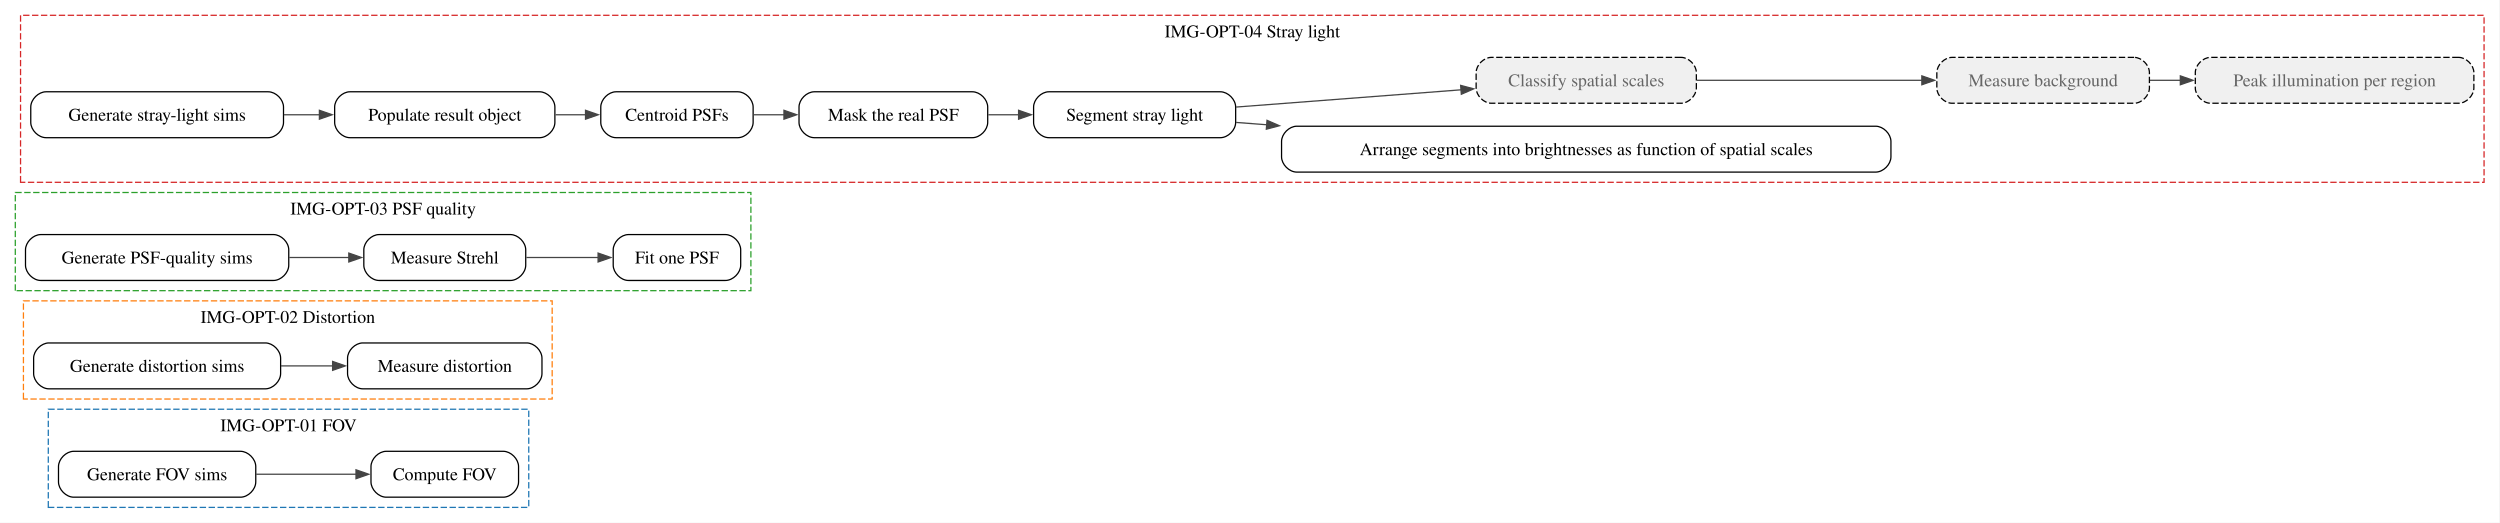
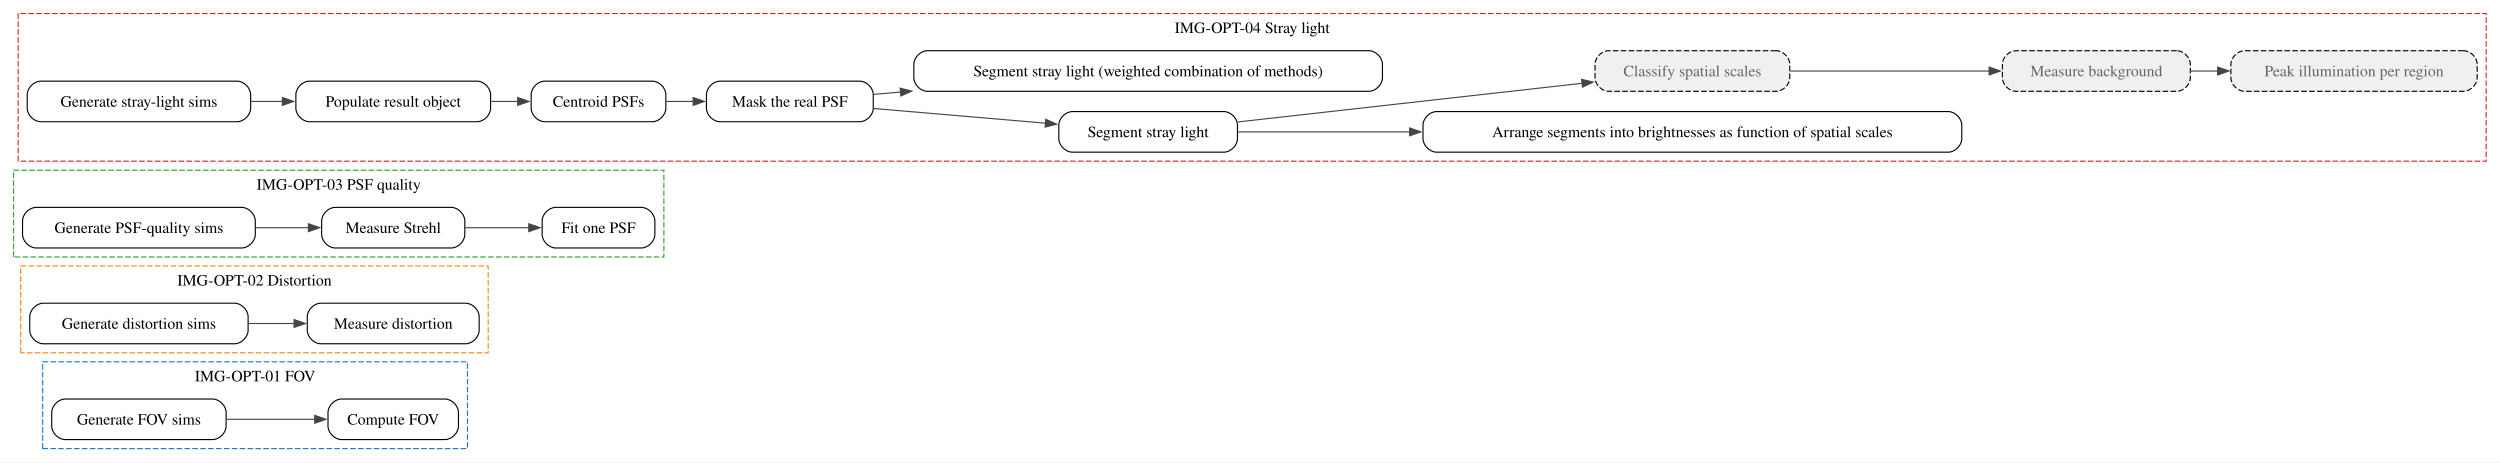
- <svg xmlns="http://www.w3.org/2000/svg" width="1961pt" height="410pt" viewBox="0.00 0.00 1961.00 410.00">
+ <svg xmlns="http://www.w3.org/2000/svg" width="2218pt" height="410pt" viewBox="0.00 0.00 2218.00 410.00">
  <g id="graph0" class="graph" transform="scale(1 1) rotate(0) translate(4 406)">
-     <polygon fill="white" stroke="none" points="-4,4 -4,-406 1956.5,-406 1956.5,4 -4,4" />
+     <polygon fill="white" stroke="none" points="-4,4 -4,-406 2213.75,-406 2213.75,4 -4,4" />
    <g id="clust1" class="cluster">
      <polygon fill="none" stroke="#1f77b4" stroke-dasharray="5,2" points="33.88,-8 33.88,-85 410.75,-85 410.75,-8 33.88,-8" />
      <text xml:space="preserve" text-anchor="middle" x="222.31" y="-67.7" font-family="Times,serif" font-size="14.00">IMG-OPT-01 FOV</text>
    </g>
    <g id="clust2" class="cluster">
      <polygon fill="none" stroke="#ff7f0e" stroke-dasharray="5,2" points="14.38,-93 14.38,-170 429.12,-170 429.12,-93 14.38,-93" />
      <text xml:space="preserve" text-anchor="middle" x="221.75" y="-152.7" font-family="Times,serif" font-size="14.00">IMG-OPT-02 Distortion</text>
    </g>
    <g id="clust3" class="cluster">
      <polygon fill="none" stroke="#2ca02c" stroke-dasharray="5,2" points="8,-178 8,-255 585,-255 585,-178 8,-178" />
      <text xml:space="preserve" text-anchor="middle" x="296.5" y="-237.7" font-family="Times,serif" font-size="14.00">IMG-OPT-03 PSF quality</text>
    </g>
    <g id="clust4" class="cluster">
-       <polygon fill="none" stroke="#d62728" stroke-dasharray="5,2" points="12.12,-263 12.12,-394 1944.5,-394 1944.5,-263 12.12,-263" />
-       <text xml:space="preserve" text-anchor="middle" x="978.31" y="-376.7" font-family="Times,serif" font-size="14.00">IMG-OPT-04 Stray light</text>
+       <polygon fill="none" stroke="#d62728" stroke-dasharray="5,2" points="12.12,-263 12.12,-394 2201.75,-394 2201.75,-263 12.12,-263" />
+       <text xml:space="preserve" text-anchor="middle" x="1106.94" y="-376.7" font-family="Times,serif" font-size="14.00">IMG-OPT-04 Stray light</text>
    </g>
    <g id="node1" class="node">
      <path fill="white" stroke="black" d="M184.62,-52C184.62,-52 53.87,-52 53.87,-52 47.88,-52 41.88,-46 41.88,-40 41.88,-40 41.88,-28 41.88,-28 41.88,-22 47.88,-16 53.88,-16 53.88,-16 184.62,-16 184.62,-16 190.62,-16 196.62,-22 196.62,-28 196.62,-28 196.62,-40 196.62,-40 196.62,-46 190.62,-52 184.62,-52" />
      <text xml:space="preserve" text-anchor="middle" x="119.25" y="-29.32" font-family="Times,serif" font-size="14.00">Generate FOV sims</text>
    </g>
    <g id="node2" class="node">
      <path fill="white" stroke="black" d="M390.75,-52C390.75,-52 299,-52 299,-52 293,-52 287,-46 287,-40 287,-40 287,-28 287,-28 287,-22 293,-16 299,-16 299,-16 390.75,-16 390.75,-16 396.75,-16 402.75,-22 402.75,-28 402.75,-28 402.75,-40 402.75,-40 402.75,-46 396.75,-52 390.75,-52" />
      <text xml:space="preserve" text-anchor="middle" x="344.88" y="-29.32" font-family="Times,serif" font-size="14.00">Compute FOV</text>
    </g>
    <g id="edge1" class="edge">
      <path fill="none" stroke="#444444" d="M196.9,-34C222.33,-34 250.46,-34 275.25,-34" />
      <polygon fill="#444444" stroke="#444444" points="275.24,-37.5 285.24,-34 275.24,-30.5 275.24,-37.5" />
    </g>
    <g id="node3" class="node">
      <path fill="white" stroke="black" d="M204.12,-137C204.12,-137 34.37,-137 34.37,-137 28.38,-137 22.38,-131 22.38,-125 22.38,-125 22.38,-113 22.38,-113 22.38,-107 28.38,-101 34.38,-101 34.38,-101 204.12,-101 204.12,-101 210.12,-101 216.12,-107 216.12,-113 216.12,-113 216.12,-125 216.12,-125 216.12,-131 210.12,-137 204.12,-137" />
      <text xml:space="preserve" text-anchor="middle" x="119.25" y="-114.33" font-family="Times,serif" font-size="14.00">Generate distortion sims</text>
    </g>
    <g id="node4" class="node">
      <path fill="white" stroke="black" d="M409.12,-137C409.12,-137 280.62,-137 280.62,-137 274.62,-137 268.62,-131 268.62,-125 268.62,-125 268.62,-113 268.62,-113 268.62,-107 274.62,-101 280.62,-101 280.62,-101 409.12,-101 409.12,-101 415.12,-101 421.12,-107 421.12,-113 421.12,-113 421.12,-125 421.12,-125 421.12,-131 415.12,-137 409.12,-137" />
      <text xml:space="preserve" text-anchor="middle" x="344.88" y="-114.33" font-family="Times,serif" font-size="14.00">Measure distortion</text>
    </g>
    <g id="edge2" class="edge">
      <path fill="none" stroke="#444444" d="M216.38,-119C229.98,-119 243.89,-119 257.29,-119" />
      <polygon fill="#444444" stroke="#444444" points="256.9,-122.5 266.9,-119 256.9,-115.5 256.9,-122.5" />
    </g>
    <g id="node5" class="node">
      <path fill="white" stroke="black" d="M210.5,-222C210.5,-222 28,-222 28,-222 22,-222 16,-216 16,-210 16,-210 16,-198 16,-198 16,-192 22,-186 28,-186 28,-186 210.5,-186 210.5,-186 216.5,-186 222.5,-192 222.5,-198 222.5,-198 222.5,-210 222.5,-210 222.5,-216 216.5,-222 210.5,-222" />
      <text xml:space="preserve" text-anchor="middle" x="119.25" y="-199.32" font-family="Times,serif" font-size="14.00">Generate PSF-quality sims</text>
    </g>
    <g id="node7" class="node">
      <path fill="white" stroke="black" d="M396.38,-222C396.38,-222 293.38,-222 293.38,-222 287.38,-222 281.38,-216 281.38,-210 281.38,-210 281.38,-198 281.38,-198 281.38,-192 287.38,-186 293.38,-186 293.38,-186 396.38,-186 396.38,-186 402.38,-186 408.38,-192 408.38,-198 408.38,-198 408.38,-210 408.38,-210 408.38,-216 402.38,-222 396.38,-222" />
      <text xml:space="preserve" text-anchor="middle" x="344.88" y="-199.32" font-family="Times,serif" font-size="14.00">Measure Strehl</text>
    </g>
    <g id="edge4" class="edge">
      <path fill="none" stroke="#444444" d="M222.9,-204C238.73,-204 254.8,-204 269.85,-204" />
      <polygon fill="#444444" stroke="#444444" points="269.61,-207.5 279.61,-204 269.61,-200.5 269.61,-207.5" />
    </g>
    <g id="node6" class="node">
      <path fill="white" stroke="black" d="M565,-222C565,-222 489,-222 489,-222 483,-222 477,-216 477,-210 477,-210 477,-198 477,-198 477,-192 483,-186 489,-186 489,-186 565,-186 565,-186 571,-186 577,-192 577,-198 577,-198 577,-210 577,-210 577,-216 571,-222 565,-222" />
      <text xml:space="preserve" text-anchor="middle" x="527" y="-199.32" font-family="Times,serif" font-size="14.00">Fit one PSF</text>
    </g>
    <g id="edge3" class="edge">
      <path fill="none" stroke="#444444" d="M408.87,-204C427.19,-204 447.14,-204 465.31,-204" />
      <polygon fill="#444444" stroke="#444444" points="465.14,-207.5 475.14,-204 465.14,-200.5 465.14,-207.5" />
    </g>
    <g id="node8" class="node">
      <path fill="white" stroke="black" d="M206.38,-334C206.38,-334 32.13,-334 32.13,-334 26.12,-334 20.13,-328 20.13,-322 20.13,-322 20.13,-310 20.13,-310 20.13,-304 26.13,-298 32.13,-298 32.13,-298 206.38,-298 206.38,-298 212.38,-298 218.38,-304 218.38,-310 218.38,-310 218.38,-322 218.38,-322 218.38,-328 212.38,-334 206.38,-334" />
      <text xml:space="preserve" text-anchor="middle" x="119.25" y="-311.32" font-family="Times,serif" font-size="14.00">Generate stray-light sims</text>
    </g>
    <g id="node9" class="node">
      <path fill="white" stroke="black" d="M419.25,-334C419.25,-334 270.5,-334 270.5,-334 264.5,-334 258.5,-328 258.5,-322 258.5,-322 258.5,-310 258.5,-310 258.5,-304 264.5,-298 270.5,-298 270.5,-298 419.25,-298 419.25,-298 425.25,-298 431.25,-304 431.25,-310 431.25,-310 431.25,-322 431.25,-322 431.25,-328 425.25,-334 419.25,-334" />
      <text xml:space="preserve" text-anchor="middle" x="344.88" y="-311.32" font-family="Times,serif" font-size="14.00">Populate result object</text>
    </g>
    <g id="edge5" class="edge">
      <path fill="none" stroke="#444444" d="M218.66,-316C227.99,-316 237.45,-316 246.77,-316" />
      <polygon fill="#444444" stroke="#444444" points="246.53,-319.5 256.53,-316 246.53,-312.5 246.53,-319.5" />
    </g>
    <g id="node11" class="node">
      <path fill="white" stroke="black" d="M574.75,-334C574.75,-334 479.25,-334 479.25,-334 473.25,-334 467.25,-328 467.25,-322 467.25,-322 467.25,-310 467.25,-310 467.25,-304 473.25,-298 479.25,-298 479.25,-298 574.75,-298 574.75,-298 580.75,-298 586.75,-304 586.75,-310 586.75,-310 586.75,-322 586.75,-322 586.75,-328 580.75,-334 574.75,-334" />
      <text xml:space="preserve" text-anchor="middle" x="527" y="-311.32" font-family="Times,serif" font-size="14.00">Centroid PSFs</text>
    </g>
    <g id="edge7" class="edge">
      <path fill="none" stroke="#444444" d="M431.72,-316C439.69,-316 447.71,-316 455.52,-316" />
      <polygon fill="#444444" stroke="#444444" points="455.28,-319.5 465.28,-316 455.28,-312.5 455.28,-319.5" />
    </g>
    <g id="node10" class="node">
-       <path fill="white" stroke="black" d="M1467.25,-307C1467.25,-307 1013.25,-307 1013.25,-307 1007.25,-307 1001.25,-301 1001.25,-295 1001.25,-295 1001.25,-283 1001.25,-283 1001.25,-277 1007.25,-271 1013.25,-271 1013.25,-271 1467.25,-271 1467.25,-271 1473.25,-271 1479.25,-277 1479.25,-283 1479.25,-283 1479.25,-295 1479.25,-295 1479.25,-301 1473.25,-307 1467.25,-307" />
-       <text xml:space="preserve" text-anchor="middle" x="1240.25" y="-284.32" font-family="Times,serif" font-size="14.00">Arrange segments into brightnesses as function of spatial scales</text>
+       <path fill="white" stroke="black" d="M1724.5,-307C1724.5,-307 1270.5,-307 1270.5,-307 1264.5,-307 1258.5,-301 1258.5,-295 1258.5,-295 1258.5,-283 1258.5,-283 1258.5,-277 1264.5,-271 1270.5,-271 1270.5,-271 1724.5,-271 1724.5,-271 1730.5,-271 1736.5,-277 1736.5,-283 1736.5,-283 1736.5,-295 1736.5,-295 1736.5,-301 1730.5,-307 1724.5,-307" />
+       <text xml:space="preserve" text-anchor="middle" x="1497.5" y="-284.32" font-family="Times,serif" font-size="14.00">Arrange segments into brightnesses as function of spatial scales</text>
    </g>
-     <g id="node13" class="node">
+     <g id="node14" class="node">
      <path fill="white" stroke="black" d="M758.75,-334C758.75,-334 634.75,-334 634.75,-334 628.75,-334 622.75,-328 622.75,-322 622.75,-322 622.75,-310 622.75,-310 622.75,-304 628.75,-298 634.75,-298 634.75,-298 758.75,-298 758.75,-298 764.75,-298 770.75,-304 770.75,-310 770.75,-310 770.75,-322 770.75,-322 770.75,-328 764.75,-334 758.75,-334" />
      <text xml:space="preserve" text-anchor="middle" x="696.75" y="-311.32" font-family="Times,serif" font-size="14.00">Mask the real PSF</text>
    </g>
-     <g id="edge9" class="edge">
+     <g id="edge10" class="edge">
      <path fill="none" stroke="#444444" d="M587.14,-316C594.9,-316 602.97,-316 611.05,-316" />
      <polygon fill="#444444" stroke="#444444" points="610.93,-319.5 620.93,-316 610.93,-312.5 610.93,-319.5" />
    </g>
    <g id="node12" class="node">
-       <path fill="white" stroke="black" d="M953.25,-334C953.25,-334 818.75,-334 818.75,-334 812.75,-334 806.75,-328 806.75,-322 806.75,-322 806.75,-310 806.75,-310 806.75,-304 812.75,-298 818.75,-298 818.75,-298 953.25,-298 953.25,-298 959.25,-298 965.25,-304 965.25,-310 965.25,-310 965.25,-322 965.25,-322 965.25,-328 959.25,-334 953.25,-334" />
-       <text xml:space="preserve" text-anchor="middle" x="886" y="-311.32" font-family="Times,serif" font-size="14.00">Segment stray light</text>
+       <path fill="white" stroke="black" d="M1081.88,-307C1081.88,-307 947.38,-307 947.38,-307 941.38,-307 935.38,-301 935.38,-295 935.38,-295 935.38,-283 935.38,-283 935.38,-277 941.38,-271 947.38,-271 947.38,-271 1081.88,-271 1081.88,-271 1087.88,-271 1093.88,-277 1093.88,-283 1093.88,-283 1093.88,-295 1093.88,-295 1093.88,-301 1087.88,-307 1081.88,-307" />
+       <text xml:space="preserve" text-anchor="middle" x="1014.62" y="-284.32" font-family="Times,serif" font-size="14.00">Segment stray light</text>
    </g>
    <g id="edge6" class="edge">
-       <path fill="none" stroke="#444444" d="M965.61,-309.97C973.28,-309.39 981.31,-308.77 989.6,-308.14" />
-       <polygon fill="#444444" stroke="#444444" points="989.85,-311.63 999.55,-307.37 989.31,-304.65 989.85,-311.63" />
+       <path fill="none" stroke="#444444" d="M1094.22,-289C1136.51,-289 1191.27,-289 1246.69,-289" />
+       <polygon fill="#444444" stroke="#444444" points="1246.64,-292.5 1256.64,-289 1246.64,-285.5 1246.64,-292.5" />
    </g>
-     <g id="node14" class="node">
-       <path fill="#f0f0f0" stroke="black" stroke-dasharray="5,2" d="M1314.62,-361C1314.62,-361 1165.88,-361 1165.88,-361 1159.88,-361 1153.88,-355 1153.88,-349 1153.88,-349 1153.88,-337 1153.88,-337 1153.88,-331 1159.88,-325 1165.88,-325 1165.88,-325 1314.62,-325 1314.62,-325 1320.62,-325 1326.62,-331 1326.62,-337 1326.62,-337 1326.62,-349 1326.62,-349 1326.62,-355 1320.62,-361 1314.62,-361" />
-       <text xml:space="preserve" text-anchor="middle" x="1240.25" y="-338.32" font-family="Times,serif" font-size="14.00" fill="#666666">Classify spatial scales</text>
+     <g id="node15" class="node">
+       <path fill="#f0f0f0" stroke="black" stroke-dasharray="5,2" d="M1571.88,-361C1571.88,-361 1423.12,-361 1423.12,-361 1417.12,-361 1411.12,-355 1411.12,-349 1411.12,-349 1411.12,-337 1411.12,-337 1411.12,-331 1417.12,-325 1423.12,-325 1423.12,-325 1571.88,-325 1571.88,-325 1577.88,-325 1583.88,-331 1583.88,-337 1583.88,-337 1583.88,-349 1583.88,-349 1583.88,-355 1577.88,-361 1571.88,-361" />
+       <text xml:space="preserve" text-anchor="middle" x="1497.5" y="-338.32" font-family="Times,serif" font-size="14.00" fill="#666666">Classify spatial scales</text>
    </g>
-     <g id="edge10" class="edge">
-       <path fill="none" stroke="#444444" d="M965.61,-322.03C1017.78,-326.02 1086.61,-331.3 1142.19,-335.56" />
-       <polygon fill="#444444" stroke="#444444" points="1141.73,-339.04 1151.97,-336.31 1142.27,-332.06 1141.73,-339.04" />
+     <g id="edge11" class="edge">
+       <path fill="none" stroke="#444444" d="M1094.22,-297.83C1177.73,-307.2 1309.85,-322.04 1399.71,-332.13" />
+       <polygon fill="#444444" stroke="#444444" points="1399.17,-335.59 1409.5,-333.23 1399.95,-328.64 1399.17,-335.59" />
+     </g>
+     <g id="node13" class="node">
+       <path fill="white" stroke="black" d="M1210.5,-361C1210.5,-361 818.75,-361 818.75,-361 812.75,-361 806.75,-355 806.75,-349 806.75,-349 806.75,-337 806.75,-337 806.75,-331 812.75,-325 818.75,-325 818.75,-325 1210.5,-325 1210.5,-325 1216.5,-325 1222.5,-331 1222.5,-337 1222.5,-337 1222.5,-349 1222.5,-349 1222.5,-355 1216.5,-361 1210.5,-361" />
+       <text xml:space="preserve" text-anchor="middle" x="1014.62" y="-338.32" font-family="Times,serif" font-size="14.00">Segment stray light (weighted combination of methods)</text>
    </g>
    <g id="edge8" class="edge">
-       <path fill="none" stroke="#444444" d="M771.22,-316C779.09,-316 787.16,-316 795.19,-316" />
-       <polygon fill="#444444" stroke="#444444" points="794.98,-319.5 804.98,-316 794.98,-312.5 794.98,-319.5" />
+       <path fill="none" stroke="#444444" d="M771.01,-309.74C816.48,-305.85 875.25,-300.83 923.56,-296.7" />
+       <polygon fill="#444444" stroke="#444444" points="923.79,-300.19 933.45,-295.85 923.19,-293.22 923.79,-300.19" />
    </g>
-     <g id="node15" class="node">
-       <path fill="#f0f0f0" stroke="black" stroke-dasharray="5,2" d="M1670,-361C1670,-361 1527.25,-361 1527.25,-361 1521.25,-361 1515.25,-355 1515.25,-349 1515.25,-349 1515.25,-337 1515.25,-337 1515.25,-331 1521.25,-325 1527.25,-325 1527.25,-325 1670,-325 1670,-325 1676,-325 1682,-331 1682,-337 1682,-337 1682,-349 1682,-349 1682,-355 1676,-361 1670,-361" />
-       <text xml:space="preserve" text-anchor="middle" x="1598.62" y="-338.32" font-family="Times,serif" font-size="14.00" fill="#666666">Measure background</text>
-     </g>
-     <g id="edge11" class="edge">
-       <path fill="none" stroke="#444444" d="M1327.06,-343C1380.33,-343 1448.81,-343 1503.55,-343" />
-       <polygon fill="#444444" stroke="#444444" points="1503.5,-346.5 1513.5,-343 1503.5,-339.5 1503.5,-346.5" />
+     <g id="edge9" class="edge">
+       <path fill="none" stroke="#444444" d="M771.01,-322.26C778.66,-322.92 786.67,-323.6 794.96,-324.31" />
+       <polygon fill="#444444" stroke="#444444" points="794.63,-327.79 804.89,-325.16 795.23,-320.82 794.63,-327.79" />
    </g>
    <g id="node16" class="node">
-       <path fill="#f0f0f0" stroke="black" stroke-dasharray="5,2" d="M1924.5,-361C1924.5,-361 1730,-361 1730,-361 1724,-361 1718,-355 1718,-349 1718,-349 1718,-337 1718,-337 1718,-331 1724,-325 1730,-325 1730,-325 1924.5,-325 1924.5,-325 1930.5,-325 1936.5,-331 1936.5,-337 1936.5,-337 1936.5,-349 1936.5,-349 1936.5,-355 1930.5,-361 1924.5,-361" />
-       <text xml:space="preserve" text-anchor="middle" x="1827.25" y="-338.32" font-family="Times,serif" font-size="14.00" fill="#666666">Peak illumination per region</text>
+       <path fill="#f0f0f0" stroke="black" stroke-dasharray="5,2" d="M1927.25,-361C1927.25,-361 1784.5,-361 1784.5,-361 1778.5,-361 1772.5,-355 1772.5,-349 1772.5,-349 1772.5,-337 1772.5,-337 1772.5,-331 1778.5,-325 1784.5,-325 1784.5,-325 1927.25,-325 1927.25,-325 1933.25,-325 1939.25,-331 1939.25,-337 1939.25,-337 1939.25,-349 1939.25,-349 1939.25,-355 1933.25,-361 1927.25,-361" />
+       <text xml:space="preserve" text-anchor="middle" x="1855.88" y="-338.32" font-family="Times,serif" font-size="14.00" fill="#666666">Measure background</text>
    </g>
    <g id="edge12" class="edge">
-       <path fill="none" stroke="#444444" d="M1682.4,-343C1690.22,-343 1698.25,-343 1706.33,-343" />
-       <polygon fill="#444444" stroke="#444444" points="1706.25,-346.5 1716.25,-343 1706.25,-339.5 1706.25,-346.5" />
+       <path fill="none" stroke="#444444" d="M1584.31,-343C1637.58,-343 1706.06,-343 1760.8,-343" />
+       <polygon fill="#444444" stroke="#444444" points="1760.75,-346.5 1770.75,-343 1760.75,-339.5 1760.75,-346.5" />
+     </g>
+     <g id="node17" class="node">
+       <path fill="#f0f0f0" stroke="black" stroke-dasharray="5,2" d="M2181.75,-361C2181.75,-361 1987.25,-361 1987.25,-361 1981.25,-361 1975.25,-355 1975.25,-349 1975.25,-349 1975.25,-337 1975.25,-337 1975.25,-331 1981.25,-325 1987.25,-325 1987.25,-325 2181.75,-325 2181.75,-325 2187.75,-325 2193.75,-331 2193.75,-337 2193.75,-337 2193.75,-349 2193.75,-349 2193.75,-355 2187.75,-361 2181.75,-361" />
+       <text xml:space="preserve" text-anchor="middle" x="2084.5" y="-338.32" font-family="Times,serif" font-size="14.00" fill="#666666">Peak illumination per region</text>
+     </g>
+     <g id="edge13" class="edge">
+       <path fill="none" stroke="#444444" d="M1939.65,-343C1947.47,-343 1955.5,-343 1963.58,-343" />
+       <polygon fill="#444444" stroke="#444444" points="1963.5,-346.5 1973.5,-343 1963.5,-339.5 1963.5,-346.5" />
    </g>
  </g>
</svg>
